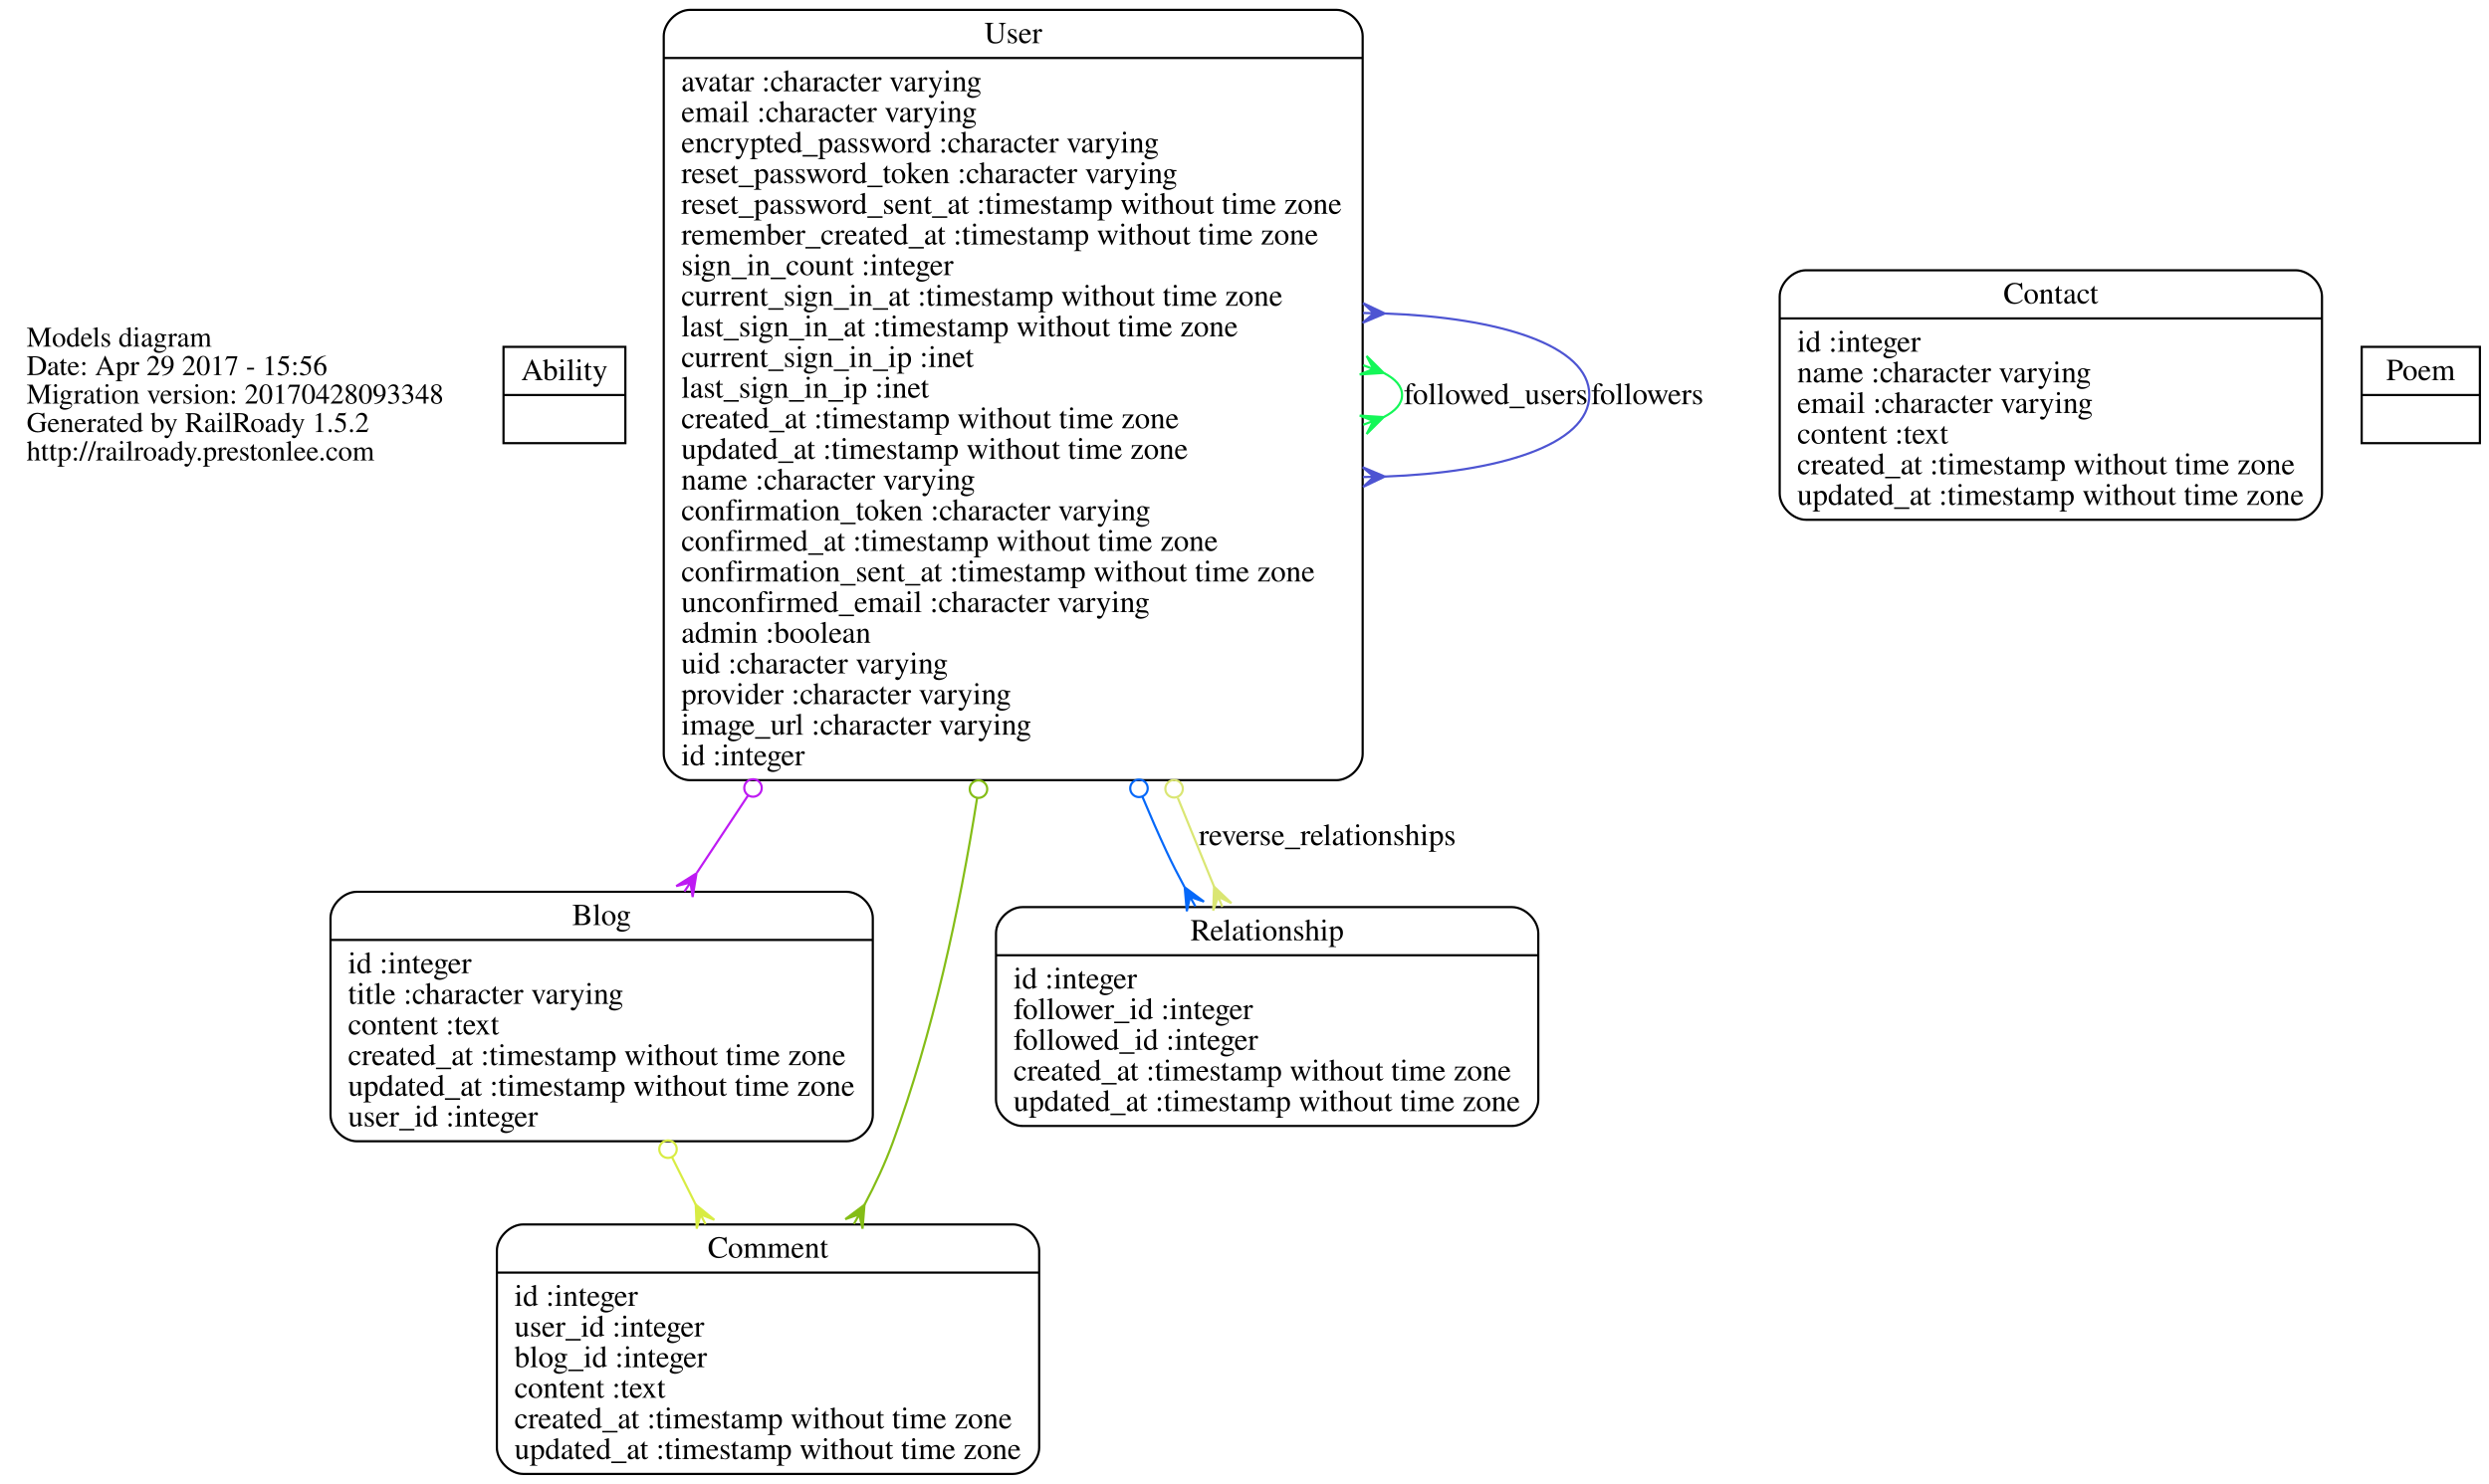
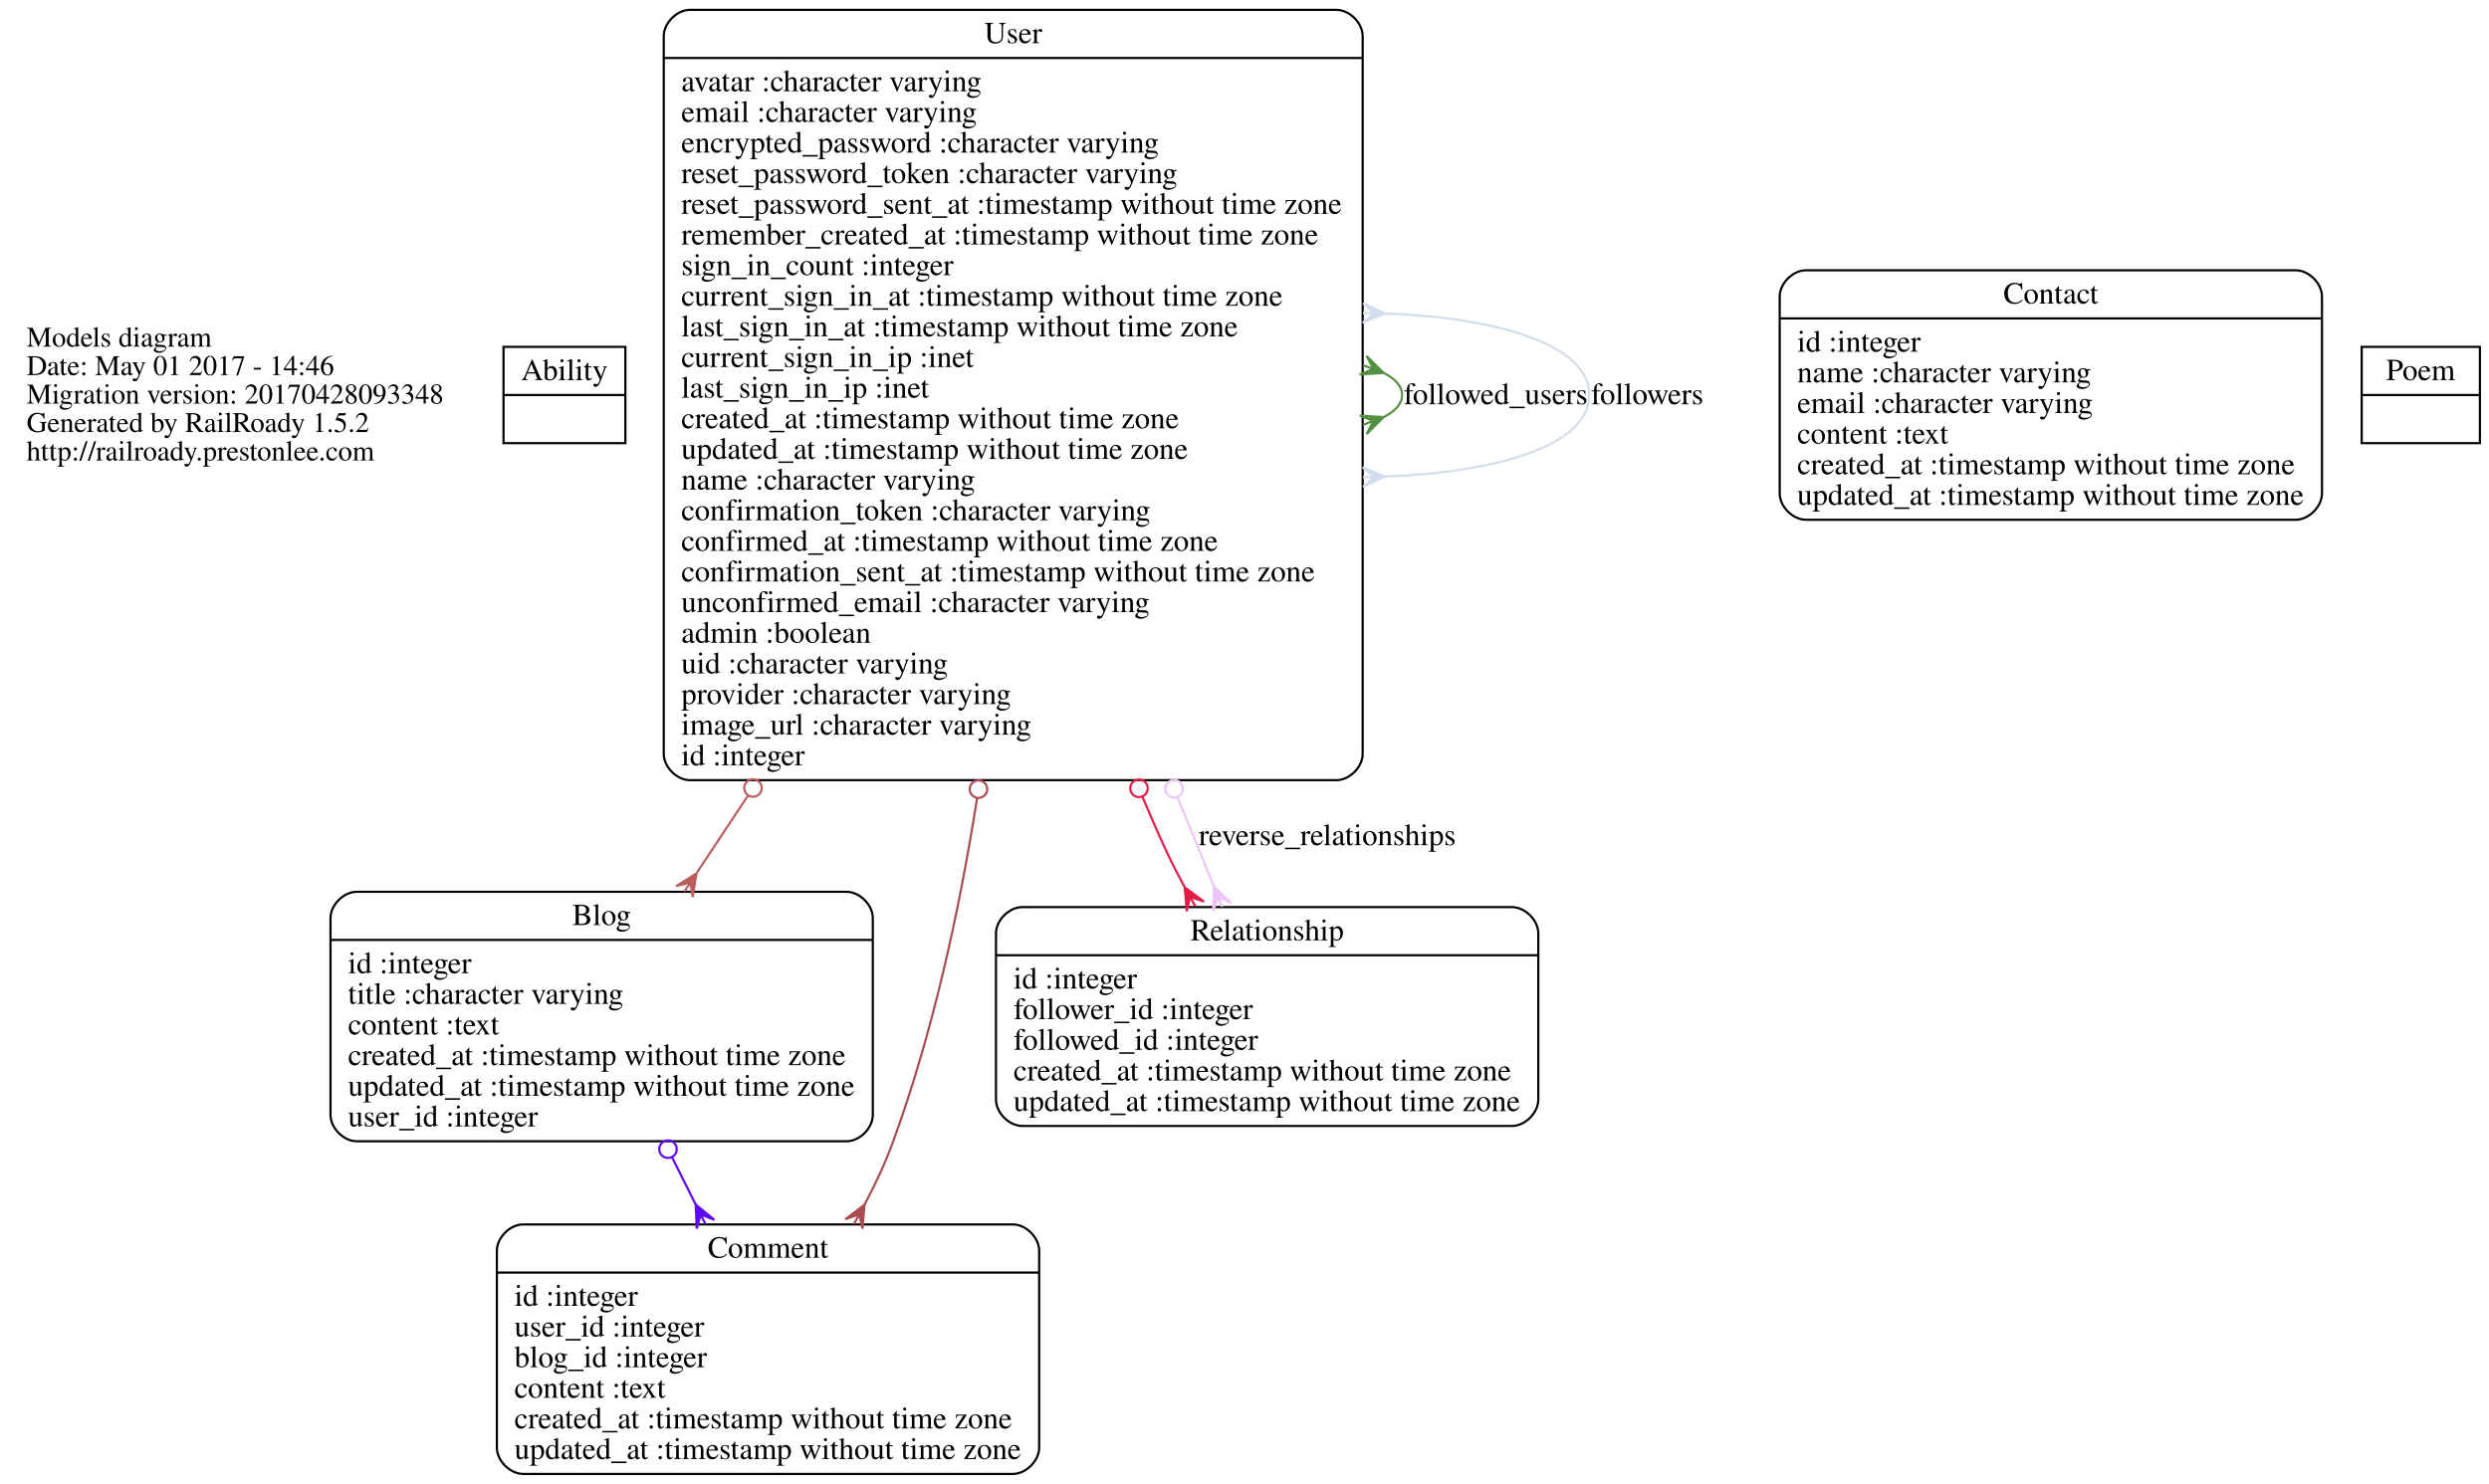
<svg xmlns="http://www.w3.org/2000/svg" width="1137pt" height="678pt" viewBox="0.00 0.00 1136.69 678.00">
  <g id="graph0" class="graph" transform="scale(1 1) rotate(0) translate(4 674)">
    <polygon fill="transparent" stroke="transparent" points="-4,4 -4,-674 1132.688,-674 1132.688,4 -4,4" />
    <g id="node1" class="node">
      <text text-anchor="start" x="8" y="-515.6" font-family="Times,serif" font-size="13.00" fill="#000000">Models diagram</text>
-       <text text-anchor="start" x="8" y="-502.6" font-family="Times,serif" font-size="13.00" fill="#000000">Date: Apr 29 2017 - 15:56</text>
+       <text text-anchor="start" x="8" y="-502.6" font-family="Times,serif" font-size="13.00" fill="#000000">Date: May 01 2017 - 14:46</text>
      <text text-anchor="start" x="8" y="-489.6" font-family="Times,serif" font-size="13.00" fill="#000000">Migration version: 20170428093348</text>
      <text text-anchor="start" x="8" y="-476.6" font-family="Times,serif" font-size="13.00" fill="#000000">Generated by RailRoady 1.5.2</text>
      <text text-anchor="start" x="8" y="-463.6" font-family="Times,serif" font-size="13.00" fill="#000000">http://railroady.prestonlee.com</text>
    </g>
    <g id="node2" class="node">
      <polygon fill="none" stroke="#000000" points="225.853,-471.5 225.853,-515.5 281.522,-515.5 281.522,-471.5 225.853,-471.5" />
      <text text-anchor="middle" x="253.688" y="-500.3" font-family="Times,serif" font-size="14.00" fill="#000000">Ability</text>
      <polyline fill="none" stroke="#000000" points="225.853,-493.5 281.522,-493.5 " />
      <text text-anchor="middle" x="253.688" y="-478.3" font-family="Times,serif" font-size="14.00" fill="#000000"> </text>
    </g>
    <g id="node3" class="node">
      <path fill="none" stroke="#000000" d="M158.825,-152.5C158.825,-152.5 382.55,-152.5 382.55,-152.5 388.55,-152.5 394.55,-158.5 394.55,-164.5 394.55,-164.5 394.55,-254.5 394.55,-254.5 394.55,-260.5 388.55,-266.5 382.55,-266.5 382.55,-266.5 158.825,-266.5 158.825,-266.5 152.825,-266.5 146.825,-260.5 146.825,-254.5 146.825,-254.5 146.825,-164.5 146.825,-164.5 146.825,-158.5 152.825,-152.5 158.825,-152.5" />
      <text text-anchor="middle" x="270.688" y="-251.3" font-family="Times,serif" font-size="14.00" fill="#000000">Blog</text>
      <polyline fill="none" stroke="#000000" points="146.825,-244.5 394.55,-244.5 " />
      <text text-anchor="start" x="154.825" y="-229.3" font-family="Times,serif" font-size="14.00" fill="#000000">id :integer</text>
      <text text-anchor="start" x="154.825" y="-215.3" font-family="Times,serif" font-size="14.00" fill="#000000">title :character varying</text>
      <text text-anchor="start" x="154.825" y="-201.3" font-family="Times,serif" font-size="14.00" fill="#000000">content :text</text>
      <text text-anchor="start" x="154.825" y="-187.3" font-family="Times,serif" font-size="14.00" fill="#000000">created_at :timestamp without time zone</text>
      <text text-anchor="start" x="154.825" y="-173.3" font-family="Times,serif" font-size="14.00" fill="#000000">updated_at :timestamp without time zone</text>
      <text text-anchor="start" x="154.825" y="-159.3" font-family="Times,serif" font-size="14.00" fill="#000000">user_id :integer</text>
    </g>
    <g id="node4" class="node">
      <path fill="none" stroke="#000000" d="M234.825,-.5C234.825,-.5 458.55,-.5 458.55,-.5 464.55,-.5 470.55,-6.5 470.55,-12.5 470.55,-12.5 470.55,-102.5 470.55,-102.5 470.55,-108.5 464.55,-114.5 458.55,-114.5 458.55,-114.5 234.825,-114.5 234.825,-114.5 228.825,-114.5 222.825,-108.5 222.825,-102.5 222.825,-102.5 222.825,-12.5 222.825,-12.5 222.825,-6.5 228.825,-.5 234.825,-.5" />
      <text text-anchor="middle" x="346.688" y="-99.3" font-family="Times,serif" font-size="14.00" fill="#000000">Comment</text>
      <polyline fill="none" stroke="#000000" points="222.825,-92.5 470.55,-92.5 " />
      <text text-anchor="start" x="230.825" y="-77.3" font-family="Times,serif" font-size="14.00" fill="#000000">id :integer</text>
      <text text-anchor="start" x="230.825" y="-63.3" font-family="Times,serif" font-size="14.00" fill="#000000">user_id :integer</text>
      <text text-anchor="start" x="230.825" y="-49.3" font-family="Times,serif" font-size="14.00" fill="#000000">blog_id :integer</text>
      <text text-anchor="start" x="230.825" y="-35.3" font-family="Times,serif" font-size="14.00" fill="#000000">content :text</text>
      <text text-anchor="start" x="230.825" y="-21.3" font-family="Times,serif" font-size="14.00" fill="#000000">created_at :timestamp without time zone</text>
      <text text-anchor="start" x="230.825" y="-7.3" font-family="Times,serif" font-size="14.00" fill="#000000">updated_at :timestamp without time zone</text>
    </g>
    <g id="edge1" class="edge">
-       <path fill="none" stroke="#d8ec43" d="M302.867,-145.141C306.434,-138.007 310.071,-130.733 313.649,-123.578" />
-       <ellipse fill="none" stroke="#d8ec43" cx="300.992" cy="-148.891" rx="4" ry="4" />
-       <polygon fill="#d8ec43" stroke="#d8ec43" points="313.666,-123.543 322.163,-116.611 315.902,-119.071 318.139,-114.598 318.139,-114.598 318.139,-114.598 315.902,-119.071 314.114,-112.586 313.666,-123.543 313.666,-123.543" />
+       <path fill="none" stroke="#5f09f3" d="M302.867,-145.141C306.434,-138.007 310.071,-130.733 313.649,-123.578" />
+       <ellipse fill="none" stroke="#5f09f3" cx="300.992" cy="-148.891" rx="4" ry="4" />
+       <polygon fill="#5f09f3" stroke="#5f09f3" points="313.666,-123.543 322.163,-116.611 315.902,-119.071 318.139,-114.598 318.139,-114.598 318.139,-114.598 315.902,-119.071 314.114,-112.586 313.666,-123.543 313.666,-123.543" />
    </g>
    <g id="node5" class="node">
      <path fill="none" stroke="#000000" d="M820.825,-436.5C820.825,-436.5 1044.55,-436.5 1044.55,-436.5 1050.55,-436.5 1056.55,-442.5 1056.55,-448.5 1056.55,-448.5 1056.55,-538.5 1056.55,-538.5 1056.55,-544.5 1050.55,-550.5 1044.55,-550.5 1044.55,-550.5 820.825,-550.5 820.825,-550.5 814.825,-550.5 808.825,-544.5 808.825,-538.5 808.825,-538.5 808.825,-448.5 808.825,-448.5 808.825,-442.5 814.825,-436.5 820.825,-436.5" />
      <text text-anchor="middle" x="932.688" y="-535.3" font-family="Times,serif" font-size="14.00" fill="#000000">Contact</text>
      <polyline fill="none" stroke="#000000" points="808.825,-528.5 1056.55,-528.5 " />
      <text text-anchor="start" x="816.825" y="-513.3" font-family="Times,serif" font-size="14.00" fill="#000000">id :integer</text>
      <text text-anchor="start" x="816.825" y="-499.3" font-family="Times,serif" font-size="14.00" fill="#000000">name :character varying</text>
      <text text-anchor="start" x="816.825" y="-485.3" font-family="Times,serif" font-size="14.00" fill="#000000">email :character varying</text>
      <text text-anchor="start" x="816.825" y="-471.3" font-family="Times,serif" font-size="14.00" fill="#000000">content :text</text>
      <text text-anchor="start" x="816.825" y="-457.3" font-family="Times,serif" font-size="14.00" fill="#000000">created_at :timestamp without time zone</text>
      <text text-anchor="start" x="816.825" y="-443.3" font-family="Times,serif" font-size="14.00" fill="#000000">updated_at :timestamp without time zone</text>
    </g>
    <g id="node6" class="node">
      <polygon fill="none" stroke="#000000" points="1074.688,-471.5 1074.688,-515.5 1128.688,-515.5 1128.688,-471.5 1074.688,-471.5" />
      <text text-anchor="middle" x="1101.633" y="-500.3" font-family="Times,serif" font-size="14.00" fill="#000000">Poem</text>
      <polyline fill="none" stroke="#000000" points="1074.688,-493.5 1128.577,-493.5 " />
      <text text-anchor="middle" x="1101.633" y="-478.3" font-family="Times,serif" font-size="14.00" fill="#000000"> </text>
    </g>
    <g id="node7" class="node">
      <path fill="none" stroke="#000000" d="M462.825,-159.5C462.825,-159.5 686.55,-159.5 686.55,-159.5 692.55,-159.5 698.55,-165.5 698.55,-171.5 698.55,-171.5 698.55,-247.5 698.55,-247.5 698.55,-253.5 692.55,-259.5 686.55,-259.5 686.55,-259.5 462.825,-259.5 462.825,-259.5 456.825,-259.5 450.825,-253.5 450.825,-247.5 450.825,-247.5 450.825,-171.5 450.825,-171.5 450.825,-165.5 456.825,-159.5 462.825,-159.5" />
      <text text-anchor="middle" x="574.688" y="-244.3" font-family="Times,serif" font-size="14.00" fill="#000000">Relationship</text>
      <polyline fill="none" stroke="#000000" points="450.825,-237.5 698.55,-237.5 " />
      <text text-anchor="start" x="458.825" y="-222.3" font-family="Times,serif" font-size="14.00" fill="#000000">id :integer</text>
      <text text-anchor="start" x="458.825" y="-208.3" font-family="Times,serif" font-size="14.00" fill="#000000">follower_id :integer</text>
      <text text-anchor="start" x="458.825" y="-194.3" font-family="Times,serif" font-size="14.00" fill="#000000">followed_id :integer</text>
      <text text-anchor="start" x="458.825" y="-180.3" font-family="Times,serif" font-size="14.00" fill="#000000">created_at :timestamp without time zone</text>
      <text text-anchor="start" x="458.825" y="-166.3" font-family="Times,serif" font-size="14.00" fill="#000000">updated_at :timestamp without time zone</text>
    </g>
    <g id="node8" class="node">
      <path fill="none" stroke="#000000" d="M311.053,-317.5C311.053,-317.5 606.322,-317.5 606.322,-317.5 612.322,-317.5 618.322,-323.5 618.322,-329.5 618.322,-329.5 618.322,-657.5 618.322,-657.5 618.322,-663.5 612.322,-669.5 606.322,-669.5 606.322,-669.5 311.053,-669.5 311.053,-669.5 305.053,-669.5 299.053,-663.5 299.053,-657.5 299.053,-657.5 299.053,-329.5 299.053,-329.5 299.053,-323.5 305.053,-317.5 311.053,-317.5" />
      <text text-anchor="middle" x="458.688" y="-654.3" font-family="Times,serif" font-size="14.00" fill="#000000">User</text>
      <polyline fill="none" stroke="#000000" points="299.053,-647.5 618.322,-647.5 " />
      <text text-anchor="start" x="307.053" y="-632.3" font-family="Times,serif" font-size="14.00" fill="#000000">avatar :character varying</text>
      <text text-anchor="start" x="307.053" y="-618.3" font-family="Times,serif" font-size="14.00" fill="#000000">email :character varying</text>
      <text text-anchor="start" x="307.053" y="-604.3" font-family="Times,serif" font-size="14.00" fill="#000000">encrypted_password :character varying</text>
      <text text-anchor="start" x="307.053" y="-590.3" font-family="Times,serif" font-size="14.00" fill="#000000">reset_password_token :character varying</text>
      <text text-anchor="start" x="307.053" y="-576.3" font-family="Times,serif" font-size="14.00" fill="#000000">reset_password_sent_at :timestamp without time zone</text>
      <text text-anchor="start" x="307.053" y="-562.3" font-family="Times,serif" font-size="14.00" fill="#000000">remember_created_at :timestamp without time zone</text>
      <text text-anchor="start" x="307.053" y="-548.3" font-family="Times,serif" font-size="14.00" fill="#000000">sign_in_count :integer</text>
      <text text-anchor="start" x="307.053" y="-534.3" font-family="Times,serif" font-size="14.00" fill="#000000">current_sign_in_at :timestamp without time zone</text>
      <text text-anchor="start" x="307.053" y="-520.3" font-family="Times,serif" font-size="14.00" fill="#000000">last_sign_in_at :timestamp without time zone</text>
      <text text-anchor="start" x="307.053" y="-506.3" font-family="Times,serif" font-size="14.00" fill="#000000">current_sign_in_ip :inet</text>
      <text text-anchor="start" x="307.053" y="-492.3" font-family="Times,serif" font-size="14.00" fill="#000000">last_sign_in_ip :inet</text>
      <text text-anchor="start" x="307.053" y="-478.3" font-family="Times,serif" font-size="14.00" fill="#000000">created_at :timestamp without time zone</text>
      <text text-anchor="start" x="307.053" y="-464.3" font-family="Times,serif" font-size="14.00" fill="#000000">updated_at :timestamp without time zone</text>
      <text text-anchor="start" x="307.053" y="-450.3" font-family="Times,serif" font-size="14.00" fill="#000000">name :character varying</text>
      <text text-anchor="start" x="307.053" y="-436.3" font-family="Times,serif" font-size="14.00" fill="#000000">confirmation_token :character varying</text>
      <text text-anchor="start" x="307.053" y="-422.3" font-family="Times,serif" font-size="14.00" fill="#000000">confirmed_at :timestamp without time zone</text>
      <text text-anchor="start" x="307.053" y="-408.3" font-family="Times,serif" font-size="14.00" fill="#000000">confirmation_sent_at :timestamp without time zone</text>
      <text text-anchor="start" x="307.053" y="-394.3" font-family="Times,serif" font-size="14.00" fill="#000000">unconfirmed_email :character varying</text>
      <text text-anchor="start" x="307.053" y="-380.3" font-family="Times,serif" font-size="14.00" fill="#000000">admin :boolean</text>
      <text text-anchor="start" x="307.053" y="-366.3" font-family="Times,serif" font-size="14.00" fill="#000000">uid :character varying</text>
      <text text-anchor="start" x="307.053" y="-352.3" font-family="Times,serif" font-size="14.00" fill="#000000">provider :character varying</text>
      <text text-anchor="start" x="307.053" y="-338.3" font-family="Times,serif" font-size="14.00" fill="#000000">image_url :character varying</text>
      <text text-anchor="start" x="307.053" y="-324.3" font-family="Times,serif" font-size="14.00" fill="#000000">id :integer</text>
    </g>
    <g id="edge2" class="edge">
-       <path fill="none" stroke="#be1af3" d="M337.563,-310.524C329.389,-298.176 321.514,-286.28 314.216,-275.255" />
-       <ellipse fill="none" stroke="#be1af3" cx="339.823" cy="-313.938" rx="4" ry="4" />
-       <polygon fill="#be1af3" stroke="#be1af3" points="314.012,-274.947 312.244,-264.125 311.252,-270.778 308.492,-266.609 308.492,-266.609 308.492,-266.609 311.252,-270.778 304.74,-269.093 314.012,-274.947 314.012,-274.947" />
+       <path fill="none" stroke="#bc5c5c" d="M337.563,-310.524C329.389,-298.176 321.514,-286.28 314.216,-275.255" />
+       <ellipse fill="none" stroke="#bc5c5c" cx="339.823" cy="-313.938" rx="4" ry="4" />
+       <polygon fill="#bc5c5c" stroke="#bc5c5c" points="314.012,-274.947 312.244,-264.125 311.252,-270.778 308.492,-266.609 308.492,-266.609 308.492,-266.609 311.252,-270.778 304.74,-269.093 314.012,-274.947 314.012,-274.947" />
    </g>
    <g id="edge3" class="edge">
-       <path fill="none" stroke="#84bd16" d="M442.202,-309.396C434.045,-257.458 421.865,-201.611 403.688,-152 400.191,-142.457 395.696,-132.811 390.767,-123.515" />
-       <ellipse fill="none" stroke="#84bd16" cx="442.819" cy="-313.408" rx="4" ry="4" />
-       <polygon fill="#84bd16" stroke="#84bd16" points="390.749,-123.484 389.868,-112.553 388.337,-119.104 385.926,-114.724 385.926,-114.724 385.926,-114.724 388.337,-119.104 381.984,-116.895 390.749,-123.484 390.749,-123.484" />
+       <path fill="none" stroke="#a94c50" d="M442.202,-309.396C434.045,-257.458 421.865,-201.611 403.688,-152 400.191,-142.457 395.696,-132.811 390.767,-123.515" />
+       <ellipse fill="none" stroke="#a94c50" cx="442.819" cy="-313.408" rx="4" ry="4" />
+       <polygon fill="#a94c50" stroke="#a94c50" points="390.749,-123.484 389.868,-112.553 388.337,-119.104 385.926,-114.724 385.926,-114.724 385.926,-114.724 388.337,-119.104 381.984,-116.895 390.749,-123.484 390.749,-123.484" />
    </g>
    <g id="edge4" class="edge">
-       <path fill="none" stroke="#0568f9" d="M517.705,-309.966C521.254,-301.46 524.918,-293.099 528.688,-285 531.177,-279.651 533.956,-274.206 536.881,-268.815" />
-       <ellipse fill="none" stroke="#0568f9" cx="516.139" cy="-313.777" rx="4" ry="4" />
-       <polygon fill="#0568f9" stroke="#0568f9" points="537.032,-268.545 545.843,-262.017 539.474,-264.182 541.917,-259.819 541.917,-259.819 541.917,-259.819 539.474,-264.182 537.99,-257.621 537.032,-268.545 537.032,-268.545" />
+       <path fill="none" stroke="#e61c48" d="M517.705,-309.966C521.254,-301.46 524.918,-293.099 528.688,-285 531.177,-279.651 533.956,-274.206 536.881,-268.815" />
+       <ellipse fill="none" stroke="#e61c48" cx="516.139" cy="-313.777" rx="4" ry="4" />
+       <polygon fill="#e61c48" stroke="#e61c48" points="537.032,-268.545 545.843,-262.017 539.474,-264.182 541.917,-259.819 541.917,-259.819 541.917,-259.819 539.474,-264.182 537.99,-257.621 537.032,-268.545 537.032,-268.545" />
    </g>
    <g id="edge5" class="edge">
-       <path fill="none" stroke="#dae673" d="M533.852,-309.478C539.729,-295.089 545.348,-281.332 550.435,-268.877" />
-       <ellipse fill="none" stroke="#dae673" cx="532.18" cy="-313.57" rx="4" ry="4" />
-       <polygon fill="#dae673" stroke="#dae673" points="550.436,-268.874 558.384,-261.318 552.327,-264.245 554.218,-259.617 554.218,-259.617 554.218,-259.617 552.327,-264.245 550.052,-257.915 550.436,-268.874 550.436,-268.874" />
+       <path fill="none" stroke="#ecc4f9" d="M533.852,-309.478C539.729,-295.089 545.348,-281.332 550.435,-268.877" />
+       <ellipse fill="none" stroke="#ecc4f9" cx="532.18" cy="-313.57" rx="4" ry="4" />
+       <polygon fill="#ecc4f9" stroke="#ecc4f9" points="550.436,-268.874 558.384,-261.318 552.327,-264.245 554.218,-259.617 554.218,-259.617 554.218,-259.617 552.327,-264.245 550.052,-257.915 550.436,-268.874 550.436,-268.874" />
      <text text-anchor="middle" x="602.167" y="-287.8" font-family="Times,serif" font-size="14.00" fill="#000000">reverse_relationships</text>
    </g>
    <g id="edge6" class="edge">
-       <path fill="none" stroke="#14f758" d="M627.946,-503.585C633.287,-500.864 636.322,-497.502 636.322,-493.5 636.322,-489.498 633.287,-486.136 627.946,-483.415" />
-       <polygon fill="#14f758" stroke="#14f758" points="627.916,-503.596 616.972,-502.9 623.235,-505.354 618.554,-507.113 618.554,-507.113 618.554,-507.113 623.235,-505.354 620.137,-511.325 627.916,-503.596 627.916,-503.596" />
-       <polygon fill="#14f758" stroke="#14f758" points="627.916,-483.404 620.137,-475.675 623.235,-481.646 618.554,-479.887 618.554,-479.887 618.554,-479.887 623.235,-481.646 616.972,-484.1 627.916,-483.404 627.916,-483.404" />
+       <path fill="none" stroke="#539042" d="M627.946,-503.585C633.287,-500.864 636.322,-497.502 636.322,-493.5 636.322,-489.498 633.287,-486.136 627.946,-483.415" />
+       <polygon fill="#539042" stroke="#539042" points="627.916,-503.596 616.972,-502.9 623.235,-505.354 618.554,-507.113 618.554,-507.113 618.554,-507.113 623.235,-505.354 620.137,-511.325 627.916,-503.596 627.916,-503.596" />
+       <polygon fill="#539042" stroke="#539042" points="627.916,-483.404 620.137,-475.675 623.235,-481.646 618.554,-479.887 618.554,-479.887 618.554,-479.887 623.235,-481.646 616.972,-484.1 627.916,-483.404 627.916,-483.404" />
      <text text-anchor="middle" x="679.092" y="-489.3" font-family="Times,serif" font-size="14.00" fill="#000000">followed_users</text>
    </g>
    <g id="edge7" class="edge">
-       <path fill="none" stroke="#4d54d2" d="M628.508,-530.756C680.038,-528.9 721.861,-516.482 721.861,-493.5 721.861,-470.518 680.038,-458.1 628.508,-456.244" />
-       <polygon fill="#4d54d2" stroke="#4d54d2" points="628.429,-530.757 618.331,-526.484 623.431,-530.87 618.432,-530.983 618.432,-530.983 618.432,-530.983 623.431,-530.87 618.534,-535.481 628.429,-530.757 628.429,-530.757" />
-       <polygon fill="#4d54d2" stroke="#4d54d2" points="628.429,-456.243 618.534,-451.519 623.431,-456.13 618.432,-456.017 618.432,-456.017 618.432,-456.017 623.431,-456.13 618.331,-460.516 628.429,-456.243 628.429,-456.243" />
+       <path fill="none" stroke="#d2deed" d="M628.508,-530.756C680.038,-528.9 721.861,-516.482 721.861,-493.5 721.861,-470.518 680.038,-458.1 628.508,-456.244" />
+       <polygon fill="#d2deed" stroke="#d2deed" points="628.429,-530.757 618.331,-526.484 623.431,-530.87 618.432,-530.983 618.432,-530.983 618.432,-530.983 623.431,-530.87 618.534,-535.481 628.429,-530.757 628.429,-530.757" />
+       <polygon fill="#d2deed" stroke="#d2deed" points="628.429,-456.243 618.534,-451.519 623.431,-456.13 618.432,-456.017 618.432,-456.017 618.432,-456.017 623.431,-456.13 618.331,-460.516 628.429,-456.243 628.429,-456.243" />
      <text text-anchor="middle" x="748.299" y="-489.3" font-family="Times,serif" font-size="14.00" fill="#000000">followers</text>
    </g>
  </g>
</svg>
